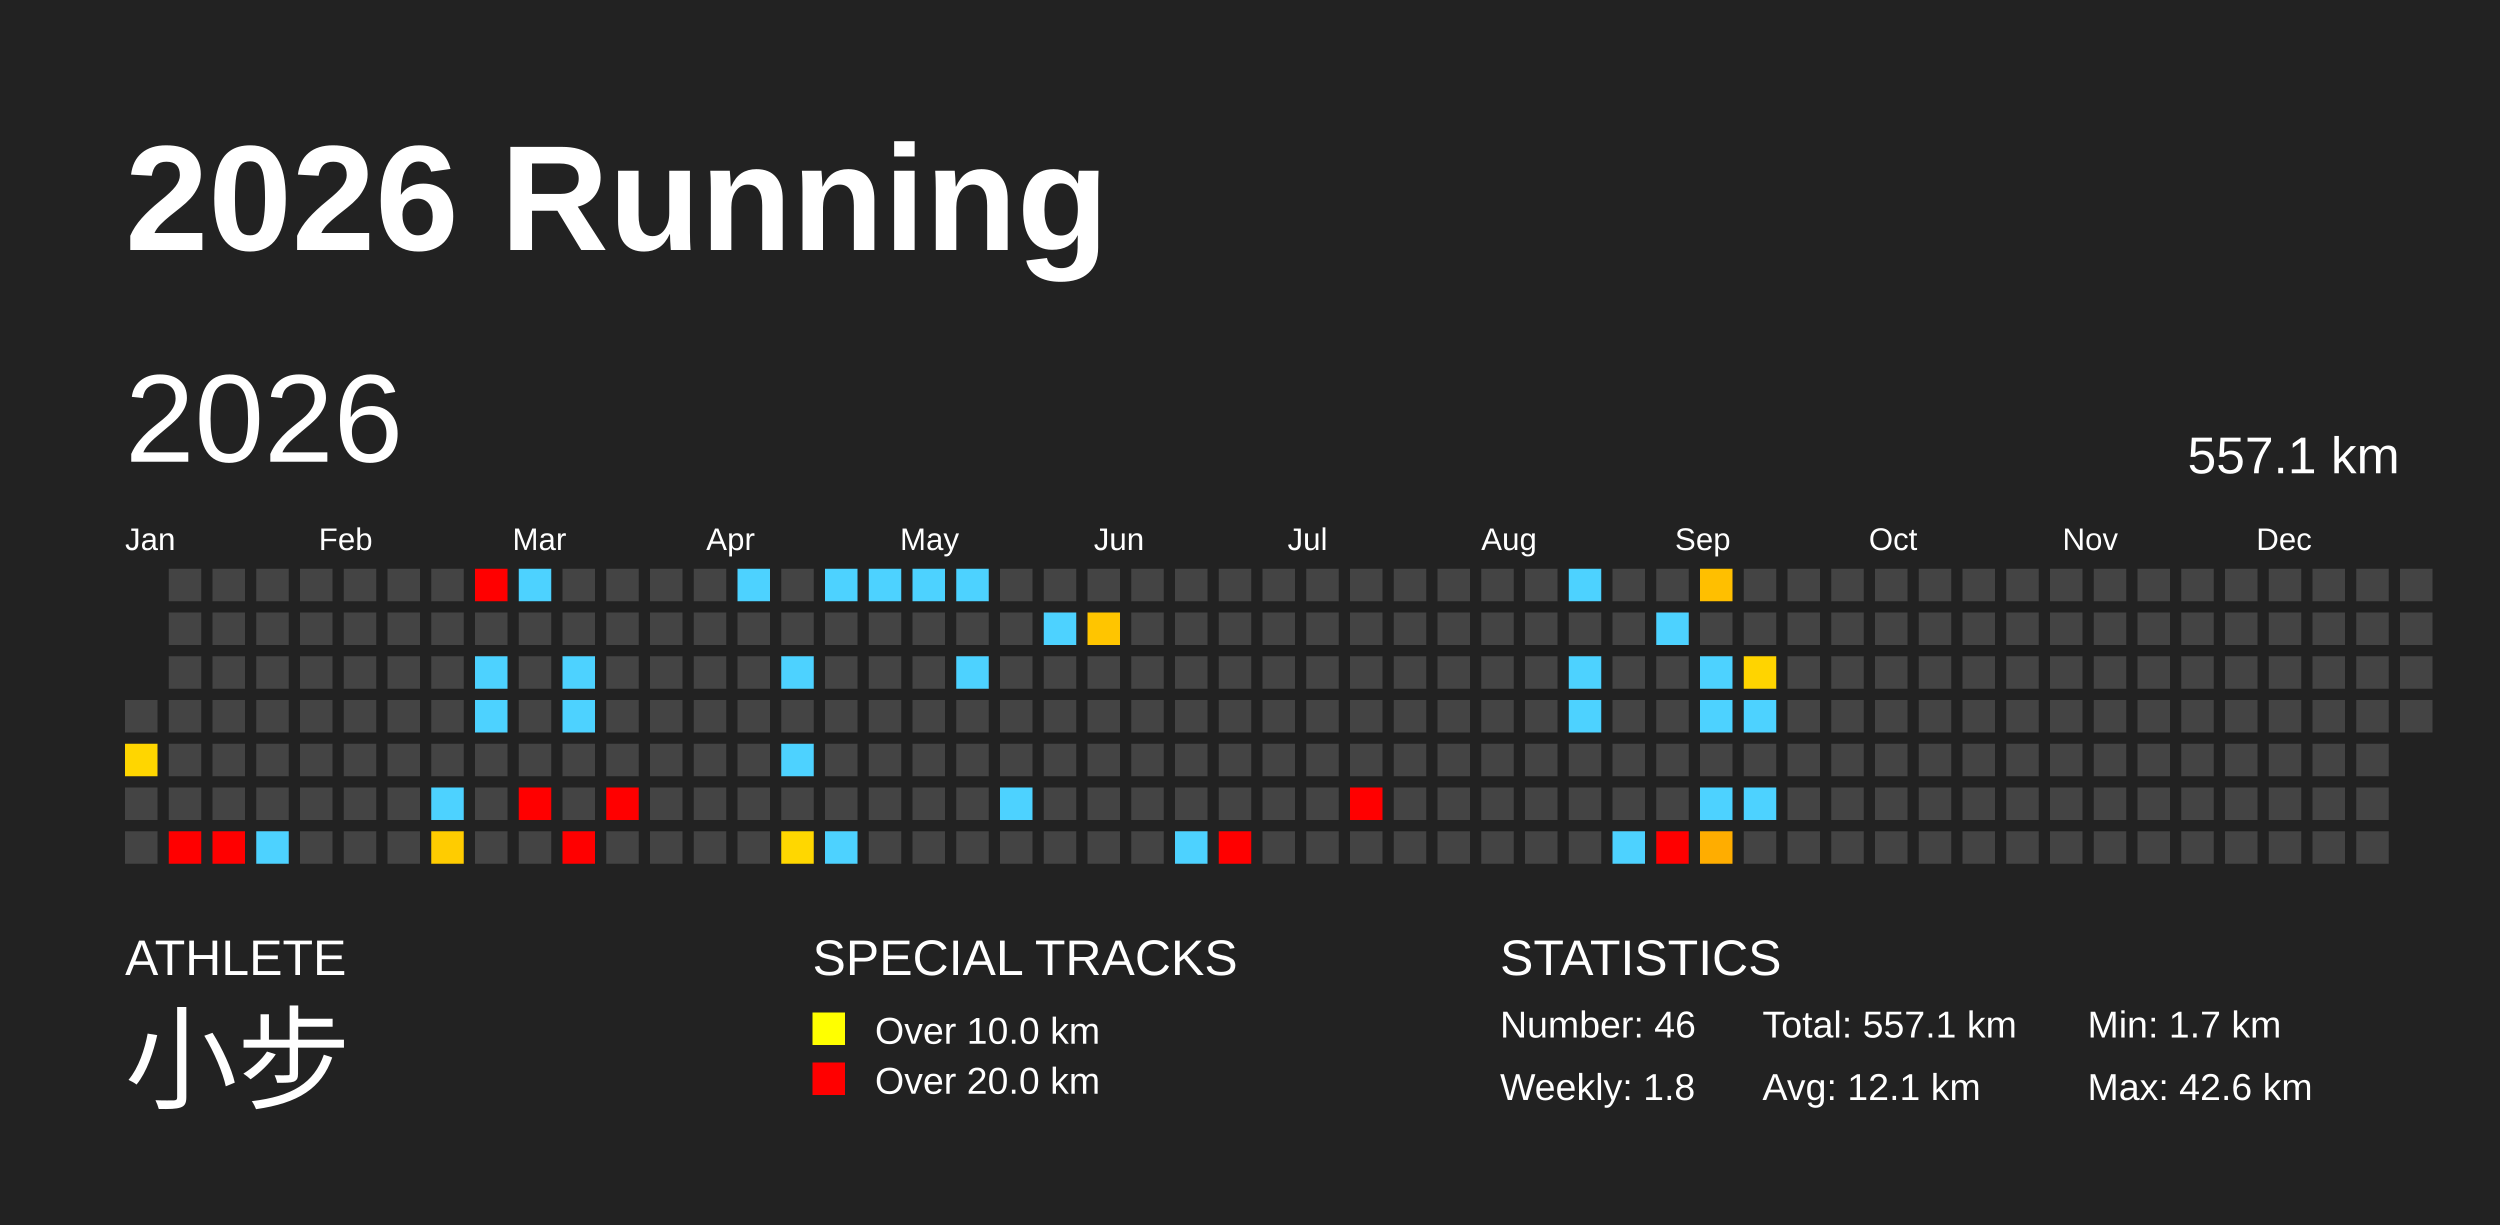
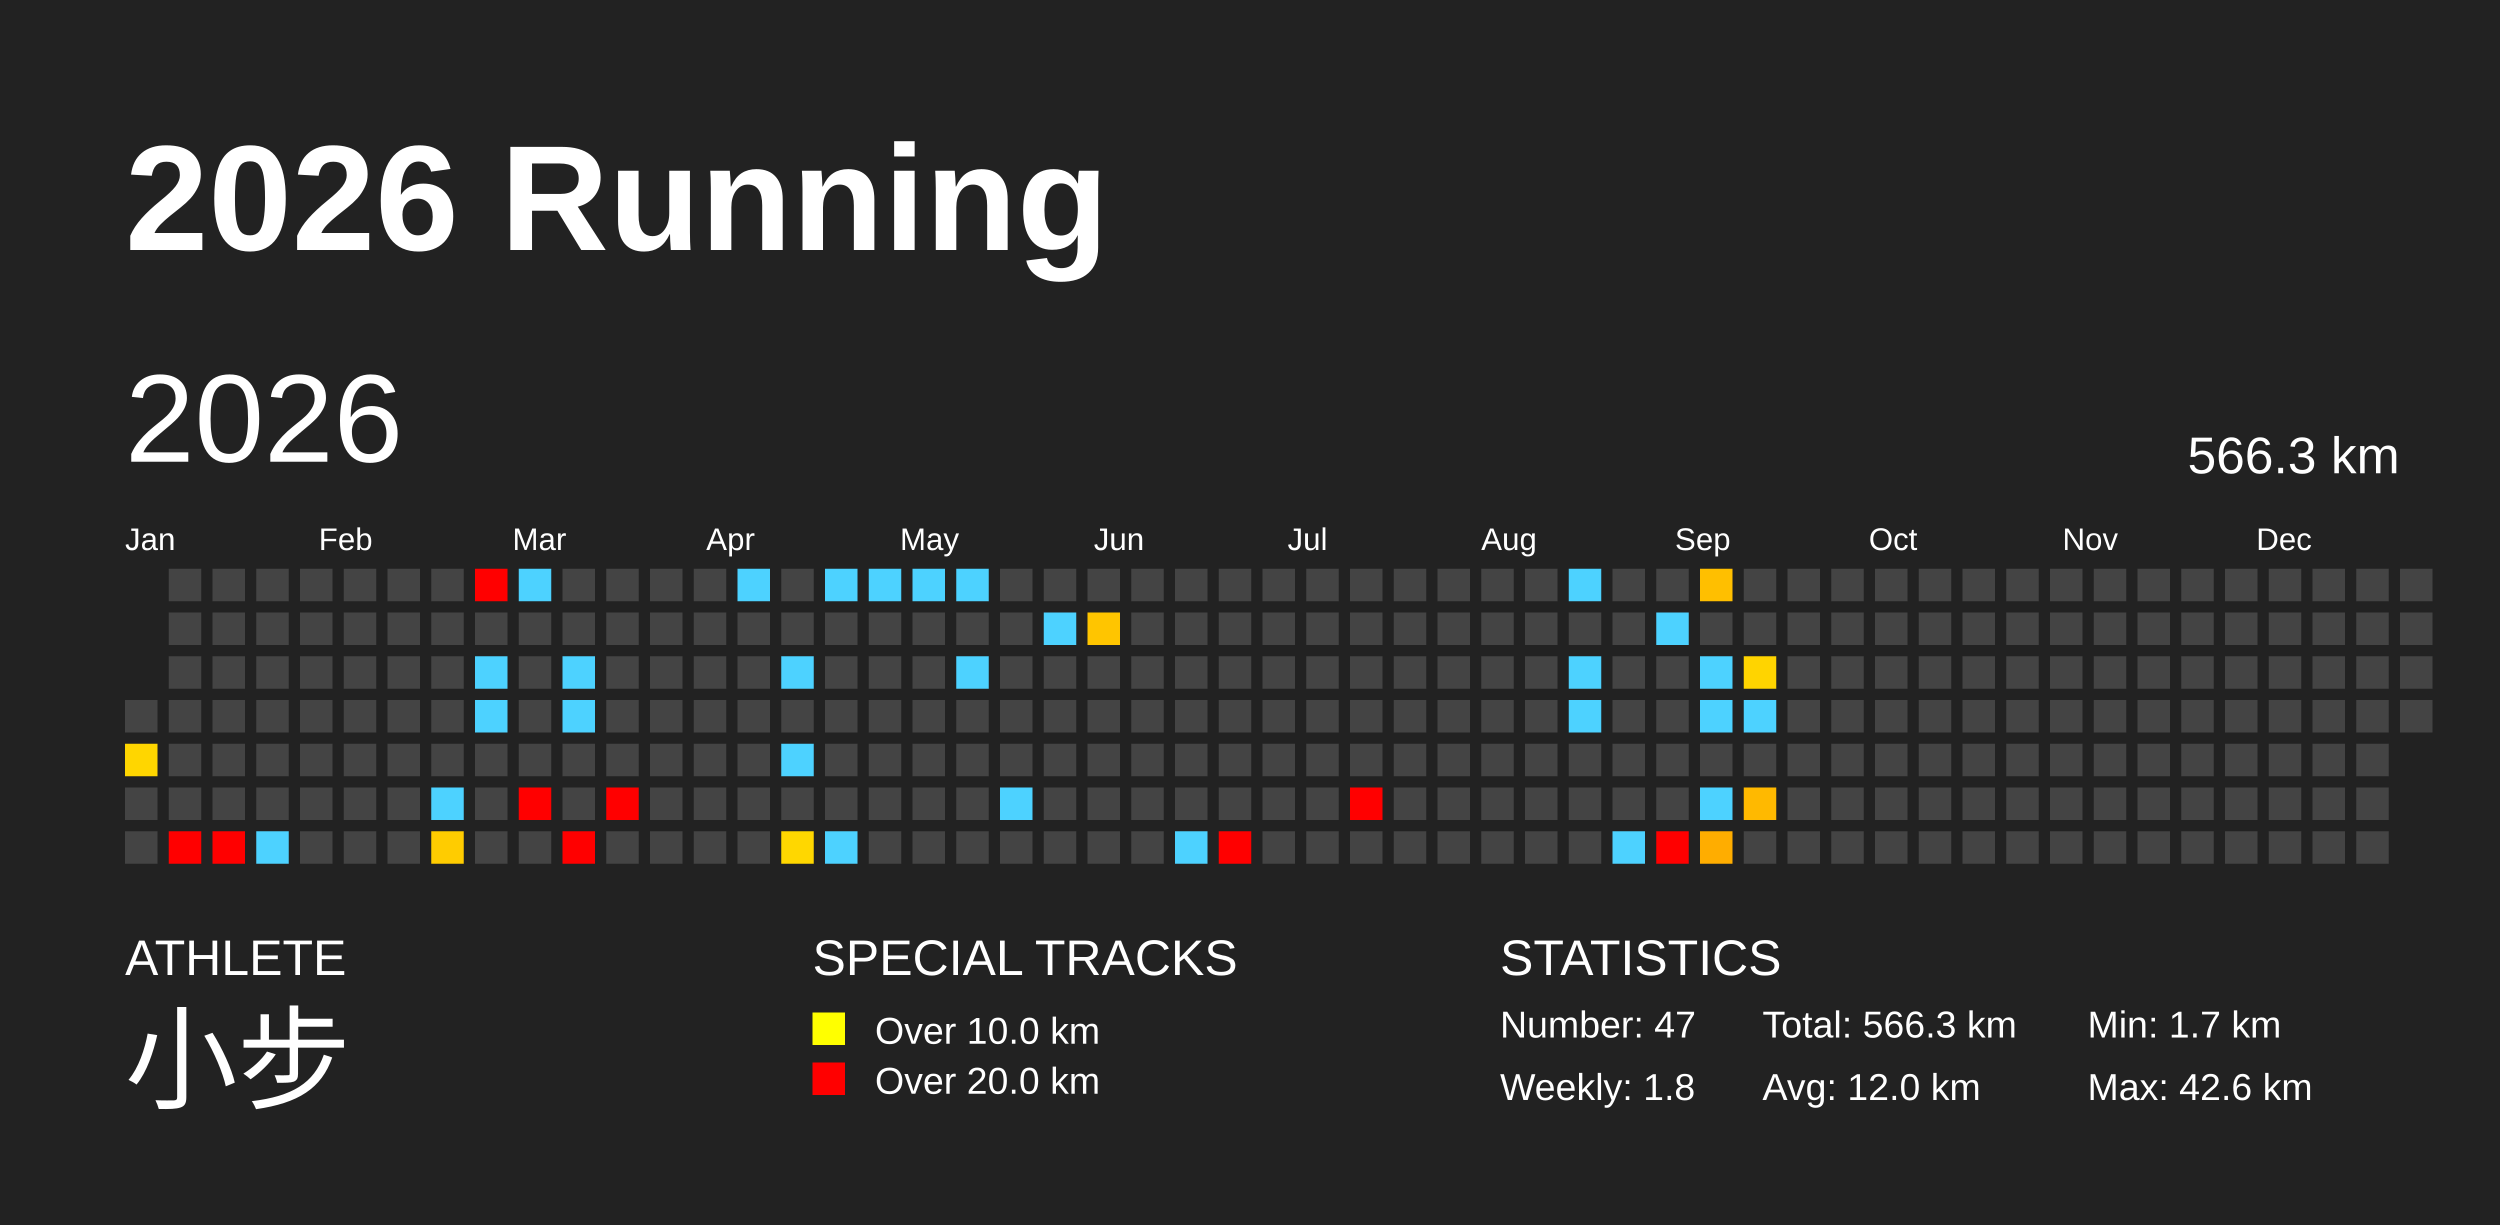
<svg xmlns="http://www.w3.org/2000/svg" baseProfile="full" height="98mm" version="1.1" viewBox="0,0,200,98" width="200mm">
  <defs />
  <rect fill="#222222" height="98" width="200" x="0" y="0" />
  <text fill="#FFFFFF" style="font-size:12px; font-family:Arial; font-weight:bold;" x="10" y="20">2026 Running</text>
  <text fill="#FFFFFF" style="font-size:4px; font-family:Arial" x="10" y="78">ATHLETE</text>
  <text fill="#FFFFFF" style="font-size:9px; font-family:Arial" x="10" y="88">小步</text>
  <text fill="#FFFFFF" style="font-size:4px; font-family:Arial" x="65" y="78">SPECIAL TRACKS</text>
  <rect fill="yellow" height="2.6" width="2.6" x="65" y="81" />
  <text fill="#FFFFFF" style="font-size:3px; font-family:Arial" x="70" y="83.5">Over 10.0 km</text>
  <rect fill="red" height="2.6" width="2.6" x="65" y="85" />
  <text fill="#FFFFFF" style="font-size:3px; font-family:Arial" x="70" y="87.5">Over 20.0 km</text>
  <text fill="#FFFFFF" style="font-size:4px; font-family:Arial" x="120" y="78">STATISTICS</text>
-   <text fill="#FFFFFF" style="font-size:3px; font-family:Arial" x="120" y="83">Number: 46</text>
+   <text fill="#FFFFFF" style="font-size:3px; font-family:Arial" x="120" y="83">Number: 47</text>
  <text fill="#FFFFFF" style="font-size:3px; font-family:Arial" x="120" y="88">Weekly: 1.8</text>
-   <text fill="#FFFFFF" style="font-size:3px; font-family:Arial" x="141" y="83">Total: 557.1 km</text>
-   <text fill="#FFFFFF" style="font-size:3px; font-family:Arial" x="141" y="88">Avg: 12.1 km</text>
+   <text fill="#FFFFFF" style="font-size:3px; font-family:Arial" x="141" y="83">Total: 566.3 km</text>
+   <text fill="#FFFFFF" style="font-size:3px; font-family:Arial" x="141" y="88">Avg: 12.0 km</text>
  <text fill="#FFFFFF" style="font-size:3px; font-family:Arial" x="167" y="83">Min: 1.7 km</text>
  <text fill="#FFFFFF" style="font-size:3px; font-family:Arial" x="167" y="88">Max: 42.6 km</text>
  <text dominant-baseline="hanging" fill="#FFFFFF" style="font-size:10.0px; font-family:Arial;" x="10" y="30">2026</text>
-   <text dominant-baseline="hanging" fill="#FFFFFF" style="font-size:4.125px; font-family:Arial;" x="175" y="35">557.1 km</text>
+   <text dominant-baseline="hanging" fill="#FFFFFF" style="font-size:4.125px; font-family:Arial;" x="175" y="35">566.3 km</text>
  <text fill="#FFFFFF" style="font-size:2.5px; font-family:Arial" x="10.0" y="44">Jan</text>
  <text fill="#FFFFFF" style="font-size:2.5px; font-family:Arial" x="25.5" y="44">Feb</text>
  <text fill="#FFFFFF" style="font-size:2.5px; font-family:Arial" x="41.0" y="44">Mar</text>
  <text fill="#FFFFFF" style="font-size:2.5px; font-family:Arial" x="56.5" y="44">Apr</text>
  <text fill="#FFFFFF" style="font-size:2.5px; font-family:Arial" x="72.0" y="44">May</text>
  <text fill="#FFFFFF" style="font-size:2.5px; font-family:Arial" x="87.5" y="44">Jun</text>
  <text fill="#FFFFFF" style="font-size:2.5px; font-family:Arial" x="103.0" y="44">Jul</text>
  <text fill="#FFFFFF" style="font-size:2.5px; font-family:Arial" x="118.5" y="44">Aug</text>
  <text fill="#FFFFFF" style="font-size:2.5px; font-family:Arial" x="134.0" y="44">Sep</text>
  <text fill="#FFFFFF" style="font-size:2.5px; font-family:Arial" x="149.5" y="44">Oct</text>
  <text fill="#FFFFFF" style="font-size:2.5px; font-family:Arial" x="165.0" y="44">Nov</text>
  <text fill="#FFFFFF" style="font-size:2.5px; font-family:Arial" x="180.5" y="44">Dec</text>
  <rect fill="#444444" height="2.6" width="2.6" x="10.0" y="56.0" />
  <rect fill="#ffd600" height="2.6" width="2.6" x="10.0" y="59.5" />
  <rect fill="#444444" height="2.6" width="2.6" x="10.0" y="63.0" />
  <rect fill="#444444" height="2.6" width="2.6" x="10.0" y="66.5" />
  <rect fill="#444444" height="2.6" width="2.6" x="13.5" y="45.5" />
  <rect fill="#444444" height="2.6" width="2.6" x="13.5" y="49.0" />
  <rect fill="#444444" height="2.6" width="2.6" x="13.5" y="52.5" />
  <rect fill="#444444" height="2.6" width="2.6" x="13.5" y="56.0" />
  <rect fill="#444444" height="2.6" width="2.6" x="13.5" y="59.5" />
  <rect fill="#444444" height="2.6" width="2.6" x="13.5" y="63.0" />
  <rect fill="red" height="2.6" width="2.6" x="13.5" y="66.5" />
  <rect fill="#444444" height="2.6" width="2.6" x="17.0" y="45.5" />
  <rect fill="#444444" height="2.6" width="2.6" x="17.0" y="49.0" />
  <rect fill="#444444" height="2.6" width="2.6" x="17.0" y="52.5" />
  <rect fill="#444444" height="2.6" width="2.6" x="17.0" y="56.0" />
  <rect fill="#444444" height="2.6" width="2.6" x="17.0" y="59.5" />
  <rect fill="#444444" height="2.6" width="2.6" x="17.0" y="63.0" />
  <rect fill="red" height="2.6" width="2.6" x="17.0" y="66.5" />
  <rect fill="#444444" height="2.6" width="2.6" x="20.5" y="45.5" />
  <rect fill="#444444" height="2.6" width="2.6" x="20.5" y="49.0" />
  <rect fill="#444444" height="2.6" width="2.6" x="20.5" y="52.5" />
  <rect fill="#444444" height="2.6" width="2.6" x="20.5" y="56.0" />
  <rect fill="#444444" height="2.6" width="2.6" x="20.5" y="59.5" />
  <rect fill="#444444" height="2.6" width="2.6" x="20.5" y="63.0" />
  <rect fill="#4dd2ff" height="2.6" width="2.6" x="20.5" y="66.5" />
  <rect fill="#444444" height="2.6" width="2.6" x="24.0" y="45.5" />
  <rect fill="#444444" height="2.6" width="2.6" x="24.0" y="49.0" />
  <rect fill="#444444" height="2.6" width="2.6" x="24.0" y="52.5" />
  <rect fill="#444444" height="2.6" width="2.6" x="24.0" y="56.0" />
  <rect fill="#444444" height="2.6" width="2.6" x="24.0" y="59.5" />
  <rect fill="#444444" height="2.6" width="2.6" x="24.0" y="63.0" />
  <rect fill="#444444" height="2.6" width="2.6" x="24.0" y="66.5" />
  <rect fill="#444444" height="2.6" width="2.6" x="27.5" y="45.5" />
  <rect fill="#444444" height="2.6" width="2.6" x="27.5" y="49.0" />
  <rect fill="#444444" height="2.6" width="2.6" x="27.5" y="52.5" />
  <rect fill="#444444" height="2.6" width="2.6" x="27.5" y="56.0" />
  <rect fill="#444444" height="2.6" width="2.6" x="27.5" y="59.5" />
  <rect fill="#444444" height="2.6" width="2.6" x="27.5" y="63.0" />
  <rect fill="#444444" height="2.6" width="2.6" x="27.5" y="66.5" />
  <rect fill="#444444" height="2.6" width="2.6" x="31.0" y="45.5" />
  <rect fill="#444444" height="2.6" width="2.6" x="31.0" y="49.0" />
  <rect fill="#444444" height="2.6" width="2.6" x="31.0" y="52.5" />
  <rect fill="#444444" height="2.6" width="2.6" x="31.0" y="56.0" />
  <rect fill="#444444" height="2.6" width="2.6" x="31.0" y="59.5" />
  <rect fill="#444444" height="2.6" width="2.6" x="31.0" y="63.0" />
  <rect fill="#444444" height="2.6" width="2.6" x="31.0" y="66.5" />
  <rect fill="#444444" height="2.6" width="2.6" x="34.5" y="45.5" />
  <rect fill="#444444" height="2.6" width="2.6" x="34.5" y="49.0" />
  <rect fill="#444444" height="2.6" width="2.6" x="34.5" y="52.5" />
  <rect fill="#444444" height="2.6" width="2.6" x="34.5" y="56.0" />
  <rect fill="#444444" height="2.6" width="2.6" x="34.5" y="59.5" />
  <rect fill="#4dd2ff" height="2.6" width="2.6" x="34.5" y="63.0" />
  <rect fill="#ffcc00" height="2.6" width="2.6" x="34.5" y="66.5" />
  <rect fill="red" height="2.6" width="2.6" x="38.0" y="45.5" />
  <rect fill="#444444" height="2.6" width="2.6" x="38.0" y="49.0" />
  <rect fill="#4dd2ff" height="2.6" width="2.6" x="38.0" y="52.5" />
  <rect fill="#4dd2ff" height="2.6" width="2.6" x="38.0" y="56.0" />
  <rect fill="#444444" height="2.6" width="2.6" x="38.0" y="59.5" />
  <rect fill="#444444" height="2.6" width="2.6" x="38.0" y="63.0" />
  <rect fill="#444444" height="2.6" width="2.6" x="38.0" y="66.5" />
  <rect fill="#4dd2ff" height="2.6" width="2.6" x="41.5" y="45.5" />
  <rect fill="#444444" height="2.6" width="2.6" x="41.5" y="49.0" />
  <rect fill="#444444" height="2.6" width="2.6" x="41.5" y="52.5" />
  <rect fill="#444444" height="2.6" width="2.6" x="41.5" y="56.0" />
  <rect fill="#444444" height="2.6" width="2.6" x="41.5" y="59.5" />
  <rect fill="red" height="2.6" width="2.6" x="41.5" y="63.0" />
  <rect fill="#444444" height="2.6" width="2.6" x="41.5" y="66.5" />
  <rect fill="#444444" height="2.6" width="2.6" x="45.0" y="45.5" />
  <rect fill="#444444" height="2.6" width="2.6" x="45.0" y="49.0" />
  <rect fill="#4dd2ff" height="2.6" width="2.6" x="45.0" y="52.5" />
  <rect fill="#4dd2ff" height="2.6" width="2.6" x="45.0" y="56.0" />
  <rect fill="#444444" height="2.6" width="2.6" x="45.0" y="59.5" />
  <rect fill="#444444" height="2.6" width="2.6" x="45.0" y="63.0" />
  <rect fill="red" height="2.6" width="2.6" x="45.0" y="66.5" />
  <rect fill="#444444" height="2.6" width="2.6" x="48.5" y="45.5" />
  <rect fill="#444444" height="2.6" width="2.6" x="48.5" y="49.0" />
  <rect fill="#444444" height="2.6" width="2.6" x="48.5" y="52.5" />
  <rect fill="#444444" height="2.6" width="2.6" x="48.5" y="56.0" />
  <rect fill="#444444" height="2.6" width="2.6" x="48.5" y="59.5" />
  <rect fill="red" height="2.6" width="2.6" x="48.5" y="63.0" />
  <rect fill="#444444" height="2.6" width="2.6" x="48.5" y="66.5" />
  <rect fill="#444444" height="2.6" width="2.6" x="52.0" y="45.5" />
  <rect fill="#444444" height="2.6" width="2.6" x="52.0" y="49.0" />
  <rect fill="#444444" height="2.6" width="2.6" x="52.0" y="52.5" />
  <rect fill="#444444" height="2.6" width="2.6" x="52.0" y="56.0" />
  <rect fill="#444444" height="2.6" width="2.6" x="52.0" y="59.5" />
  <rect fill="#444444" height="2.6" width="2.6" x="52.0" y="63.0" />
  <rect fill="#444444" height="2.6" width="2.6" x="52.0" y="66.5" />
  <rect fill="#444444" height="2.6" width="2.6" x="55.5" y="45.5" />
  <rect fill="#444444" height="2.6" width="2.6" x="55.5" y="49.0" />
  <rect fill="#444444" height="2.6" width="2.6" x="55.5" y="52.5" />
  <rect fill="#444444" height="2.6" width="2.6" x="55.5" y="56.0" />
  <rect fill="#444444" height="2.6" width="2.6" x="55.5" y="59.5" />
  <rect fill="#444444" height="2.6" width="2.6" x="55.5" y="63.0" />
  <rect fill="#444444" height="2.6" width="2.6" x="55.5" y="66.5" />
  <rect fill="#4dd2ff" height="2.6" width="2.6" x="59.0" y="45.5" />
  <rect fill="#444444" height="2.6" width="2.6" x="59.0" y="49.0" />
  <rect fill="#444444" height="2.6" width="2.6" x="59.0" y="52.5" />
  <rect fill="#444444" height="2.6" width="2.6" x="59.0" y="56.0" />
  <rect fill="#444444" height="2.6" width="2.6" x="59.0" y="59.5" />
  <rect fill="#444444" height="2.6" width="2.6" x="59.0" y="63.0" />
  <rect fill="#444444" height="2.6" width="2.6" x="59.0" y="66.5" />
  <rect fill="#444444" height="2.6" width="2.6" x="62.5" y="45.5" />
  <rect fill="#444444" height="2.6" width="2.6" x="62.5" y="49.0" />
  <rect fill="#4dd2ff" height="2.6" width="2.6" x="62.5" y="52.5" />
  <rect fill="#444444" height="2.6" width="2.6" x="62.5" y="56.0" />
  <rect fill="#4dd2ff" height="2.6" width="2.6" x="62.5" y="59.5" />
  <rect fill="#444444" height="2.6" width="2.6" x="62.5" y="63.0" />
  <rect fill="#ffd700" height="2.6" width="2.6" x="62.5" y="66.5" />
  <rect fill="#4dd2ff" height="2.6" width="2.6" x="66.0" y="45.5" />
  <rect fill="#444444" height="2.6" width="2.6" x="66.0" y="49.0" />
  <rect fill="#444444" height="2.6" width="2.6" x="66.0" y="52.5" />
  <rect fill="#444444" height="2.6" width="2.6" x="66.0" y="56.0" />
  <rect fill="#444444" height="2.6" width="2.6" x="66.0" y="59.5" />
  <rect fill="#444444" height="2.6" width="2.6" x="66.0" y="63.0" />
  <rect fill="#4dd2ff" height="2.6" width="2.6" x="66.0" y="66.5" />
  <rect fill="#4dd2ff" height="2.6" width="2.6" x="69.5" y="45.5" />
  <rect fill="#444444" height="2.6" width="2.6" x="69.5" y="49.0" />
  <rect fill="#444444" height="2.6" width="2.6" x="69.5" y="52.5" />
  <rect fill="#444444" height="2.6" width="2.6" x="69.5" y="56.0" />
  <rect fill="#444444" height="2.6" width="2.6" x="69.5" y="59.5" />
  <rect fill="#444444" height="2.6" width="2.6" x="69.5" y="63.0" />
  <rect fill="#444444" height="2.6" width="2.6" x="69.5" y="66.5" />
  <rect fill="#4dd2ff" height="2.6" width="2.6" x="73.0" y="45.5" />
  <rect fill="#444444" height="2.6" width="2.6" x="73.0" y="49.0" />
  <rect fill="#444444" height="2.6" width="2.6" x="73.0" y="52.5" />
  <rect fill="#444444" height="2.6" width="2.6" x="73.0" y="56.0" />
  <rect fill="#444444" height="2.6" width="2.6" x="73.0" y="59.5" />
  <rect fill="#444444" height="2.6" width="2.6" x="73.0" y="63.0" />
  <rect fill="#444444" height="2.6" width="2.6" x="73.0" y="66.5" />
  <rect fill="#4dd2ff" height="2.6" width="2.6" x="76.5" y="45.5" />
  <rect fill="#444444" height="2.6" width="2.6" x="76.5" y="49.0" />
  <rect fill="#4dd2ff" height="2.6" width="2.6" x="76.5" y="52.5" />
  <rect fill="#444444" height="2.6" width="2.6" x="76.5" y="56.0" />
  <rect fill="#444444" height="2.6" width="2.6" x="76.5" y="59.5" />
  <rect fill="#444444" height="2.6" width="2.6" x="76.5" y="63.0" />
  <rect fill="#444444" height="2.6" width="2.6" x="76.5" y="66.5" />
  <rect fill="#444444" height="2.6" width="2.6" x="80.0" y="45.5" />
  <rect fill="#444444" height="2.6" width="2.6" x="80.0" y="49.0" />
  <rect fill="#444444" height="2.6" width="2.6" x="80.0" y="52.5" />
  <rect fill="#444444" height="2.6" width="2.6" x="80.0" y="56.0" />
  <rect fill="#444444" height="2.6" width="2.6" x="80.0" y="59.5" />
  <rect fill="#4dd2ff" height="2.6" width="2.6" x="80.0" y="63.0" />
  <rect fill="#444444" height="2.6" width="2.6" x="80.0" y="66.5" />
  <rect fill="#444444" height="2.6" width="2.6" x="83.5" y="45.5" />
  <rect fill="#4dd2ff" height="2.6" width="2.6" x="83.5" y="49.0" />
  <rect fill="#444444" height="2.6" width="2.6" x="83.5" y="52.5" />
  <rect fill="#444444" height="2.6" width="2.6" x="83.5" y="56.0" />
  <rect fill="#444444" height="2.6" width="2.6" x="83.5" y="59.5" />
  <rect fill="#444444" height="2.6" width="2.6" x="83.5" y="63.0" />
  <rect fill="#444444" height="2.6" width="2.6" x="83.5" y="66.5" />
  <rect fill="#444444" height="2.6" width="2.6" x="87.0" y="45.5" />
  <rect fill="#ffc500" height="2.6" width="2.6" x="87.0" y="49.0" />
  <rect fill="#444444" height="2.6" width="2.6" x="87.0" y="52.5" />
  <rect fill="#444444" height="2.6" width="2.6" x="87.0" y="56.0" />
  <rect fill="#444444" height="2.6" width="2.6" x="87.0" y="59.5" />
  <rect fill="#444444" height="2.6" width="2.6" x="87.0" y="63.0" />
  <rect fill="#444444" height="2.6" width="2.6" x="87.0" y="66.5" />
  <rect fill="#444444" height="2.6" width="2.6" x="90.5" y="45.5" />
  <rect fill="#444444" height="2.6" width="2.6" x="90.5" y="49.0" />
  <rect fill="#444444" height="2.6" width="2.6" x="90.5" y="52.5" />
  <rect fill="#444444" height="2.6" width="2.6" x="90.5" y="56.0" />
  <rect fill="#444444" height="2.6" width="2.6" x="90.5" y="59.5" />
  <rect fill="#444444" height="2.6" width="2.6" x="90.5" y="63.0" />
  <rect fill="#444444" height="2.6" width="2.6" x="90.5" y="66.5" />
  <rect fill="#444444" height="2.6" width="2.6" x="94.0" y="45.5" />
  <rect fill="#444444" height="2.6" width="2.6" x="94.0" y="49.0" />
  <rect fill="#444444" height="2.6" width="2.6" x="94.0" y="52.5" />
  <rect fill="#444444" height="2.6" width="2.6" x="94.0" y="56.0" />
  <rect fill="#444444" height="2.6" width="2.6" x="94.0" y="59.5" />
  <rect fill="#444444" height="2.6" width="2.6" x="94.0" y="63.0" />
  <rect fill="#4dd2ff" height="2.6" width="2.6" x="94.0" y="66.5" />
  <rect fill="#444444" height="2.6" width="2.6" x="97.5" y="45.5" />
  <rect fill="#444444" height="2.6" width="2.6" x="97.5" y="49.0" />
  <rect fill="#444444" height="2.6" width="2.6" x="97.5" y="52.5" />
  <rect fill="#444444" height="2.6" width="2.6" x="97.5" y="56.0" />
  <rect fill="#444444" height="2.6" width="2.6" x="97.5" y="59.5" />
  <rect fill="#444444" height="2.6" width="2.6" x="97.5" y="63.0" />
  <rect fill="red" height="2.6" width="2.6" x="97.5" y="66.5" />
  <rect fill="#444444" height="2.6" width="2.6" x="101.0" y="45.5" />
  <rect fill="#444444" height="2.6" width="2.6" x="101.0" y="49.0" />
  <rect fill="#444444" height="2.6" width="2.6" x="101.0" y="52.5" />
  <rect fill="#444444" height="2.6" width="2.6" x="101.0" y="56.0" />
  <rect fill="#444444" height="2.6" width="2.6" x="101.0" y="59.5" />
  <rect fill="#444444" height="2.6" width="2.6" x="101.0" y="63.0" />
  <rect fill="#444444" height="2.6" width="2.6" x="101.0" y="66.5" />
  <rect fill="#444444" height="2.6" width="2.6" x="104.5" y="45.5" />
  <rect fill="#444444" height="2.6" width="2.6" x="104.5" y="49.0" />
  <rect fill="#444444" height="2.6" width="2.6" x="104.5" y="52.5" />
  <rect fill="#444444" height="2.6" width="2.6" x="104.5" y="56.0" />
  <rect fill="#444444" height="2.6" width="2.6" x="104.5" y="59.5" />
  <rect fill="#444444" height="2.6" width="2.6" x="104.5" y="63.0" />
  <rect fill="#444444" height="2.6" width="2.6" x="104.5" y="66.5" />
  <rect fill="#444444" height="2.6" width="2.6" x="108.0" y="45.5" />
  <rect fill="#444444" height="2.6" width="2.6" x="108.0" y="49.0" />
  <rect fill="#444444" height="2.6" width="2.6" x="108.0" y="52.5" />
  <rect fill="#444444" height="2.6" width="2.6" x="108.0" y="56.0" />
  <rect fill="#444444" height="2.6" width="2.6" x="108.0" y="59.5" />
  <rect fill="red" height="2.6" width="2.6" x="108.0" y="63.0" />
  <rect fill="#444444" height="2.6" width="2.6" x="108.0" y="66.5" />
  <rect fill="#444444" height="2.6" width="2.6" x="111.5" y="45.5" />
  <rect fill="#444444" height="2.6" width="2.6" x="111.5" y="49.0" />
  <rect fill="#444444" height="2.6" width="2.6" x="111.5" y="52.5" />
  <rect fill="#444444" height="2.6" width="2.6" x="111.5" y="56.0" />
  <rect fill="#444444" height="2.6" width="2.6" x="111.5" y="59.5" />
  <rect fill="#444444" height="2.6" width="2.6" x="111.5" y="63.0" />
  <rect fill="#444444" height="2.6" width="2.6" x="111.5" y="66.5" />
  <rect fill="#444444" height="2.6" width="2.6" x="115.0" y="45.5" />
  <rect fill="#444444" height="2.6" width="2.6" x="115.0" y="49.0" />
  <rect fill="#444444" height="2.6" width="2.6" x="115.0" y="52.5" />
  <rect fill="#444444" height="2.6" width="2.6" x="115.0" y="56.0" />
  <rect fill="#444444" height="2.6" width="2.6" x="115.0" y="59.5" />
  <rect fill="#444444" height="2.6" width="2.6" x="115.0" y="63.0" />
  <rect fill="#444444" height="2.6" width="2.6" x="115.0" y="66.5" />
  <rect fill="#444444" height="2.6" width="2.6" x="118.5" y="45.5" />
  <rect fill="#444444" height="2.6" width="2.6" x="118.5" y="49.0" />
  <rect fill="#444444" height="2.6" width="2.6" x="118.5" y="52.5" />
  <rect fill="#444444" height="2.6" width="2.6" x="118.5" y="56.0" />
  <rect fill="#444444" height="2.6" width="2.6" x="118.5" y="59.5" />
  <rect fill="#444444" height="2.6" width="2.6" x="118.5" y="63.0" />
  <rect fill="#444444" height="2.6" width="2.6" x="118.5" y="66.5" />
  <rect fill="#444444" height="2.6" width="2.6" x="122.0" y="45.5" />
  <rect fill="#444444" height="2.6" width="2.6" x="122.0" y="49.0" />
  <rect fill="#444444" height="2.6" width="2.6" x="122.0" y="52.5" />
  <rect fill="#444444" height="2.6" width="2.6" x="122.0" y="56.0" />
  <rect fill="#444444" height="2.6" width="2.6" x="122.0" y="59.5" />
  <rect fill="#444444" height="2.6" width="2.6" x="122.0" y="63.0" />
  <rect fill="#444444" height="2.6" width="2.6" x="122.0" y="66.5" />
  <rect fill="#4dd2ff" height="2.6" width="2.6" x="125.5" y="45.5" />
  <rect fill="#444444" height="2.6" width="2.6" x="125.5" y="49.0" />
  <rect fill="#4dd2ff" height="2.6" width="2.6" x="125.5" y="52.5" />
  <rect fill="#4dd2ff" height="2.6" width="2.6" x="125.5" y="56.0" />
  <rect fill="#444444" height="2.6" width="2.6" x="125.5" y="59.5" />
  <rect fill="#444444" height="2.6" width="2.6" x="125.5" y="63.0" />
  <rect fill="#444444" height="2.6" width="2.6" x="125.5" y="66.5" />
  <rect fill="#444444" height="2.6" width="2.6" x="129.0" y="45.5" />
  <rect fill="#444444" height="2.6" width="2.6" x="129.0" y="49.0" />
  <rect fill="#444444" height="2.6" width="2.6" x="129.0" y="52.5" />
  <rect fill="#444444" height="2.6" width="2.6" x="129.0" y="56.0" />
  <rect fill="#444444" height="2.6" width="2.6" x="129.0" y="59.5" />
  <rect fill="#444444" height="2.6" width="2.6" x="129.0" y="63.0" />
  <rect fill="#4dd2ff" height="2.6" width="2.6" x="129.0" y="66.5" />
  <rect fill="#444444" height="2.6" width="2.6" x="132.5" y="45.5" />
  <rect fill="#4dd2ff" height="2.6" width="2.6" x="132.5" y="49.0" />
  <rect fill="#444444" height="2.6" width="2.6" x="132.5" y="52.5" />
  <rect fill="#444444" height="2.6" width="2.6" x="132.5" y="56.0" />
  <rect fill="#444444" height="2.6" width="2.6" x="132.5" y="59.5" />
  <rect fill="#444444" height="2.6" width="2.6" x="132.5" y="63.0" />
  <rect fill="red" height="2.6" width="2.6" x="132.5" y="66.5" />
  <rect fill="#ffbf00" height="2.6" width="2.6" x="136.0" y="45.5" />
  <rect fill="#444444" height="2.6" width="2.6" x="136.0" y="49.0" />
  <rect fill="#4dd2ff" height="2.6" width="2.6" x="136.0" y="52.5" />
  <rect fill="#4dd2ff" height="2.6" width="2.6" x="136.0" y="56.0" />
  <rect fill="#444444" height="2.6" width="2.6" x="136.0" y="59.5" />
  <rect fill="#4dd2ff" height="2.6" width="2.6" x="136.0" y="63.0" />
  <rect fill="#ffad00" height="2.6" width="2.6" x="136.0" y="66.5" />
  <rect fill="#444444" height="2.6" width="2.6" x="139.5" y="45.5" />
  <rect fill="#444444" height="2.6" width="2.6" x="139.5" y="49.0" />
  <rect fill="#ffd400" height="2.6" width="2.6" x="139.5" y="52.5" />
  <rect fill="#4dd2ff" height="2.6" width="2.6" x="139.5" y="56.0" />
  <rect fill="#444444" height="2.6" width="2.6" x="139.5" y="59.5" />
-   <rect fill="#4dd2ff" height="2.6" width="2.6" x="139.5" y="63.0" />
+   <rect fill="#ffb900" height="2.6" width="2.6" x="139.5" y="63.0" />
  <rect fill="#444444" height="2.6" width="2.6" x="139.5" y="66.5" />
  <rect fill="#444444" height="2.6" width="2.6" x="143.0" y="45.5" />
  <rect fill="#444444" height="2.6" width="2.6" x="143.0" y="49.0" />
  <rect fill="#444444" height="2.6" width="2.6" x="143.0" y="52.5" />
  <rect fill="#444444" height="2.6" width="2.6" x="143.0" y="56.0" />
  <rect fill="#444444" height="2.6" width="2.6" x="143.0" y="59.5" />
  <rect fill="#444444" height="2.6" width="2.6" x="143.0" y="63.0" />
  <rect fill="#444444" height="2.6" width="2.6" x="143.0" y="66.5" />
  <rect fill="#444444" height="2.6" width="2.6" x="146.5" y="45.5" />
  <rect fill="#444444" height="2.6" width="2.6" x="146.5" y="49.0" />
  <rect fill="#444444" height="2.6" width="2.6" x="146.5" y="52.5" />
  <rect fill="#444444" height="2.6" width="2.6" x="146.5" y="56.0" />
  <rect fill="#444444" height="2.6" width="2.6" x="146.5" y="59.5" />
  <rect fill="#444444" height="2.6" width="2.6" x="146.5" y="63.0" />
  <rect fill="#444444" height="2.6" width="2.6" x="146.5" y="66.5" />
  <rect fill="#444444" height="2.6" width="2.6" x="150.0" y="45.5" />
  <rect fill="#444444" height="2.6" width="2.6" x="150.0" y="49.0" />
  <rect fill="#444444" height="2.6" width="2.6" x="150.0" y="52.5" />
  <rect fill="#444444" height="2.6" width="2.6" x="150.0" y="56.0" />
  <rect fill="#444444" height="2.6" width="2.6" x="150.0" y="59.5" />
  <rect fill="#444444" height="2.6" width="2.6" x="150.0" y="63.0" />
  <rect fill="#444444" height="2.6" width="2.6" x="150.0" y="66.5" />
  <rect fill="#444444" height="2.6" width="2.6" x="153.5" y="45.5" />
  <rect fill="#444444" height="2.6" width="2.6" x="153.5" y="49.0" />
  <rect fill="#444444" height="2.6" width="2.6" x="153.5" y="52.5" />
  <rect fill="#444444" height="2.6" width="2.6" x="153.5" y="56.0" />
  <rect fill="#444444" height="2.6" width="2.6" x="153.5" y="59.5" />
  <rect fill="#444444" height="2.6" width="2.6" x="153.5" y="63.0" />
  <rect fill="#444444" height="2.6" width="2.6" x="153.5" y="66.5" />
  <rect fill="#444444" height="2.6" width="2.6" x="157.0" y="45.5" />
  <rect fill="#444444" height="2.6" width="2.6" x="157.0" y="49.0" />
  <rect fill="#444444" height="2.6" width="2.6" x="157.0" y="52.5" />
  <rect fill="#444444" height="2.6" width="2.6" x="157.0" y="56.0" />
  <rect fill="#444444" height="2.6" width="2.6" x="157.0" y="59.5" />
  <rect fill="#444444" height="2.6" width="2.6" x="157.0" y="63.0" />
  <rect fill="#444444" height="2.6" width="2.6" x="157.0" y="66.5" />
  <rect fill="#444444" height="2.6" width="2.6" x="160.5" y="45.5" />
  <rect fill="#444444" height="2.6" width="2.6" x="160.5" y="49.0" />
  <rect fill="#444444" height="2.6" width="2.6" x="160.5" y="52.5" />
  <rect fill="#444444" height="2.6" width="2.6" x="160.5" y="56.0" />
  <rect fill="#444444" height="2.6" width="2.6" x="160.5" y="59.5" />
  <rect fill="#444444" height="2.6" width="2.6" x="160.5" y="63.0" />
  <rect fill="#444444" height="2.6" width="2.6" x="160.5" y="66.5" />
  <rect fill="#444444" height="2.6" width="2.6" x="164.0" y="45.5" />
  <rect fill="#444444" height="2.6" width="2.6" x="164.0" y="49.0" />
  <rect fill="#444444" height="2.6" width="2.6" x="164.0" y="52.5" />
  <rect fill="#444444" height="2.6" width="2.6" x="164.0" y="56.0" />
  <rect fill="#444444" height="2.6" width="2.6" x="164.0" y="59.5" />
  <rect fill="#444444" height="2.6" width="2.6" x="164.0" y="63.0" />
  <rect fill="#444444" height="2.6" width="2.6" x="164.0" y="66.5" />
  <rect fill="#444444" height="2.6" width="2.6" x="167.5" y="45.5" />
  <rect fill="#444444" height="2.6" width="2.6" x="167.5" y="49.0" />
  <rect fill="#444444" height="2.6" width="2.6" x="167.5" y="52.5" />
  <rect fill="#444444" height="2.6" width="2.6" x="167.5" y="56.0" />
  <rect fill="#444444" height="2.6" width="2.6" x="167.5" y="59.5" />
  <rect fill="#444444" height="2.6" width="2.6" x="167.5" y="63.0" />
  <rect fill="#444444" height="2.6" width="2.6" x="167.5" y="66.5" />
  <rect fill="#444444" height="2.6" width="2.6" x="171.0" y="45.5" />
  <rect fill="#444444" height="2.6" width="2.6" x="171.0" y="49.0" />
  <rect fill="#444444" height="2.6" width="2.6" x="171.0" y="52.5" />
  <rect fill="#444444" height="2.6" width="2.6" x="171.0" y="56.0" />
  <rect fill="#444444" height="2.6" width="2.6" x="171.0" y="59.5" />
  <rect fill="#444444" height="2.6" width="2.6" x="171.0" y="63.0" />
  <rect fill="#444444" height="2.6" width="2.6" x="171.0" y="66.5" />
  <rect fill="#444444" height="2.6" width="2.6" x="174.5" y="45.5" />
  <rect fill="#444444" height="2.6" width="2.6" x="174.5" y="49.0" />
  <rect fill="#444444" height="2.6" width="2.6" x="174.5" y="52.5" />
  <rect fill="#444444" height="2.6" width="2.6" x="174.5" y="56.0" />
  <rect fill="#444444" height="2.6" width="2.6" x="174.5" y="59.5" />
  <rect fill="#444444" height="2.6" width="2.6" x="174.5" y="63.0" />
  <rect fill="#444444" height="2.6" width="2.6" x="174.5" y="66.5" />
  <rect fill="#444444" height="2.6" width="2.6" x="178.0" y="45.5" />
  <rect fill="#444444" height="2.6" width="2.6" x="178.0" y="49.0" />
  <rect fill="#444444" height="2.6" width="2.6" x="178.0" y="52.5" />
  <rect fill="#444444" height="2.6" width="2.6" x="178.0" y="56.0" />
  <rect fill="#444444" height="2.6" width="2.6" x="178.0" y="59.5" />
  <rect fill="#444444" height="2.6" width="2.6" x="178.0" y="63.0" />
  <rect fill="#444444" height="2.6" width="2.6" x="178.0" y="66.5" />
  <rect fill="#444444" height="2.6" width="2.6" x="181.5" y="45.5" />
  <rect fill="#444444" height="2.6" width="2.6" x="181.5" y="49.0" />
  <rect fill="#444444" height="2.6" width="2.6" x="181.5" y="52.5" />
  <rect fill="#444444" height="2.6" width="2.6" x="181.5" y="56.0" />
  <rect fill="#444444" height="2.6" width="2.6" x="181.5" y="59.5" />
  <rect fill="#444444" height="2.6" width="2.6" x="181.5" y="63.0" />
  <rect fill="#444444" height="2.6" width="2.6" x="181.5" y="66.5" />
  <rect fill="#444444" height="2.6" width="2.6" x="185.0" y="45.5" />
  <rect fill="#444444" height="2.6" width="2.6" x="185.0" y="49.0" />
  <rect fill="#444444" height="2.6" width="2.6" x="185.0" y="52.5" />
  <rect fill="#444444" height="2.6" width="2.6" x="185.0" y="56.0" />
  <rect fill="#444444" height="2.6" width="2.6" x="185.0" y="59.5" />
  <rect fill="#444444" height="2.6" width="2.6" x="185.0" y="63.0" />
  <rect fill="#444444" height="2.6" width="2.6" x="185.0" y="66.5" />
  <rect fill="#444444" height="2.6" width="2.6" x="188.5" y="45.5" />
  <rect fill="#444444" height="2.6" width="2.6" x="188.5" y="49.0" />
  <rect fill="#444444" height="2.6" width="2.6" x="188.5" y="52.5" />
  <rect fill="#444444" height="2.6" width="2.6" x="188.5" y="56.0" />
  <rect fill="#444444" height="2.6" width="2.6" x="188.5" y="59.5" />
  <rect fill="#444444" height="2.6" width="2.6" x="188.5" y="63.0" />
  <rect fill="#444444" height="2.6" width="2.6" x="188.5" y="66.5" />
  <rect fill="#444444" height="2.6" width="2.6" x="192.0" y="45.5" />
  <rect fill="#444444" height="2.6" width="2.6" x="192.0" y="49.0" />
  <rect fill="#444444" height="2.6" width="2.6" x="192.0" y="52.5" />
  <rect fill="#444444" height="2.6" width="2.6" x="192.0" y="56.0" />
</svg>
